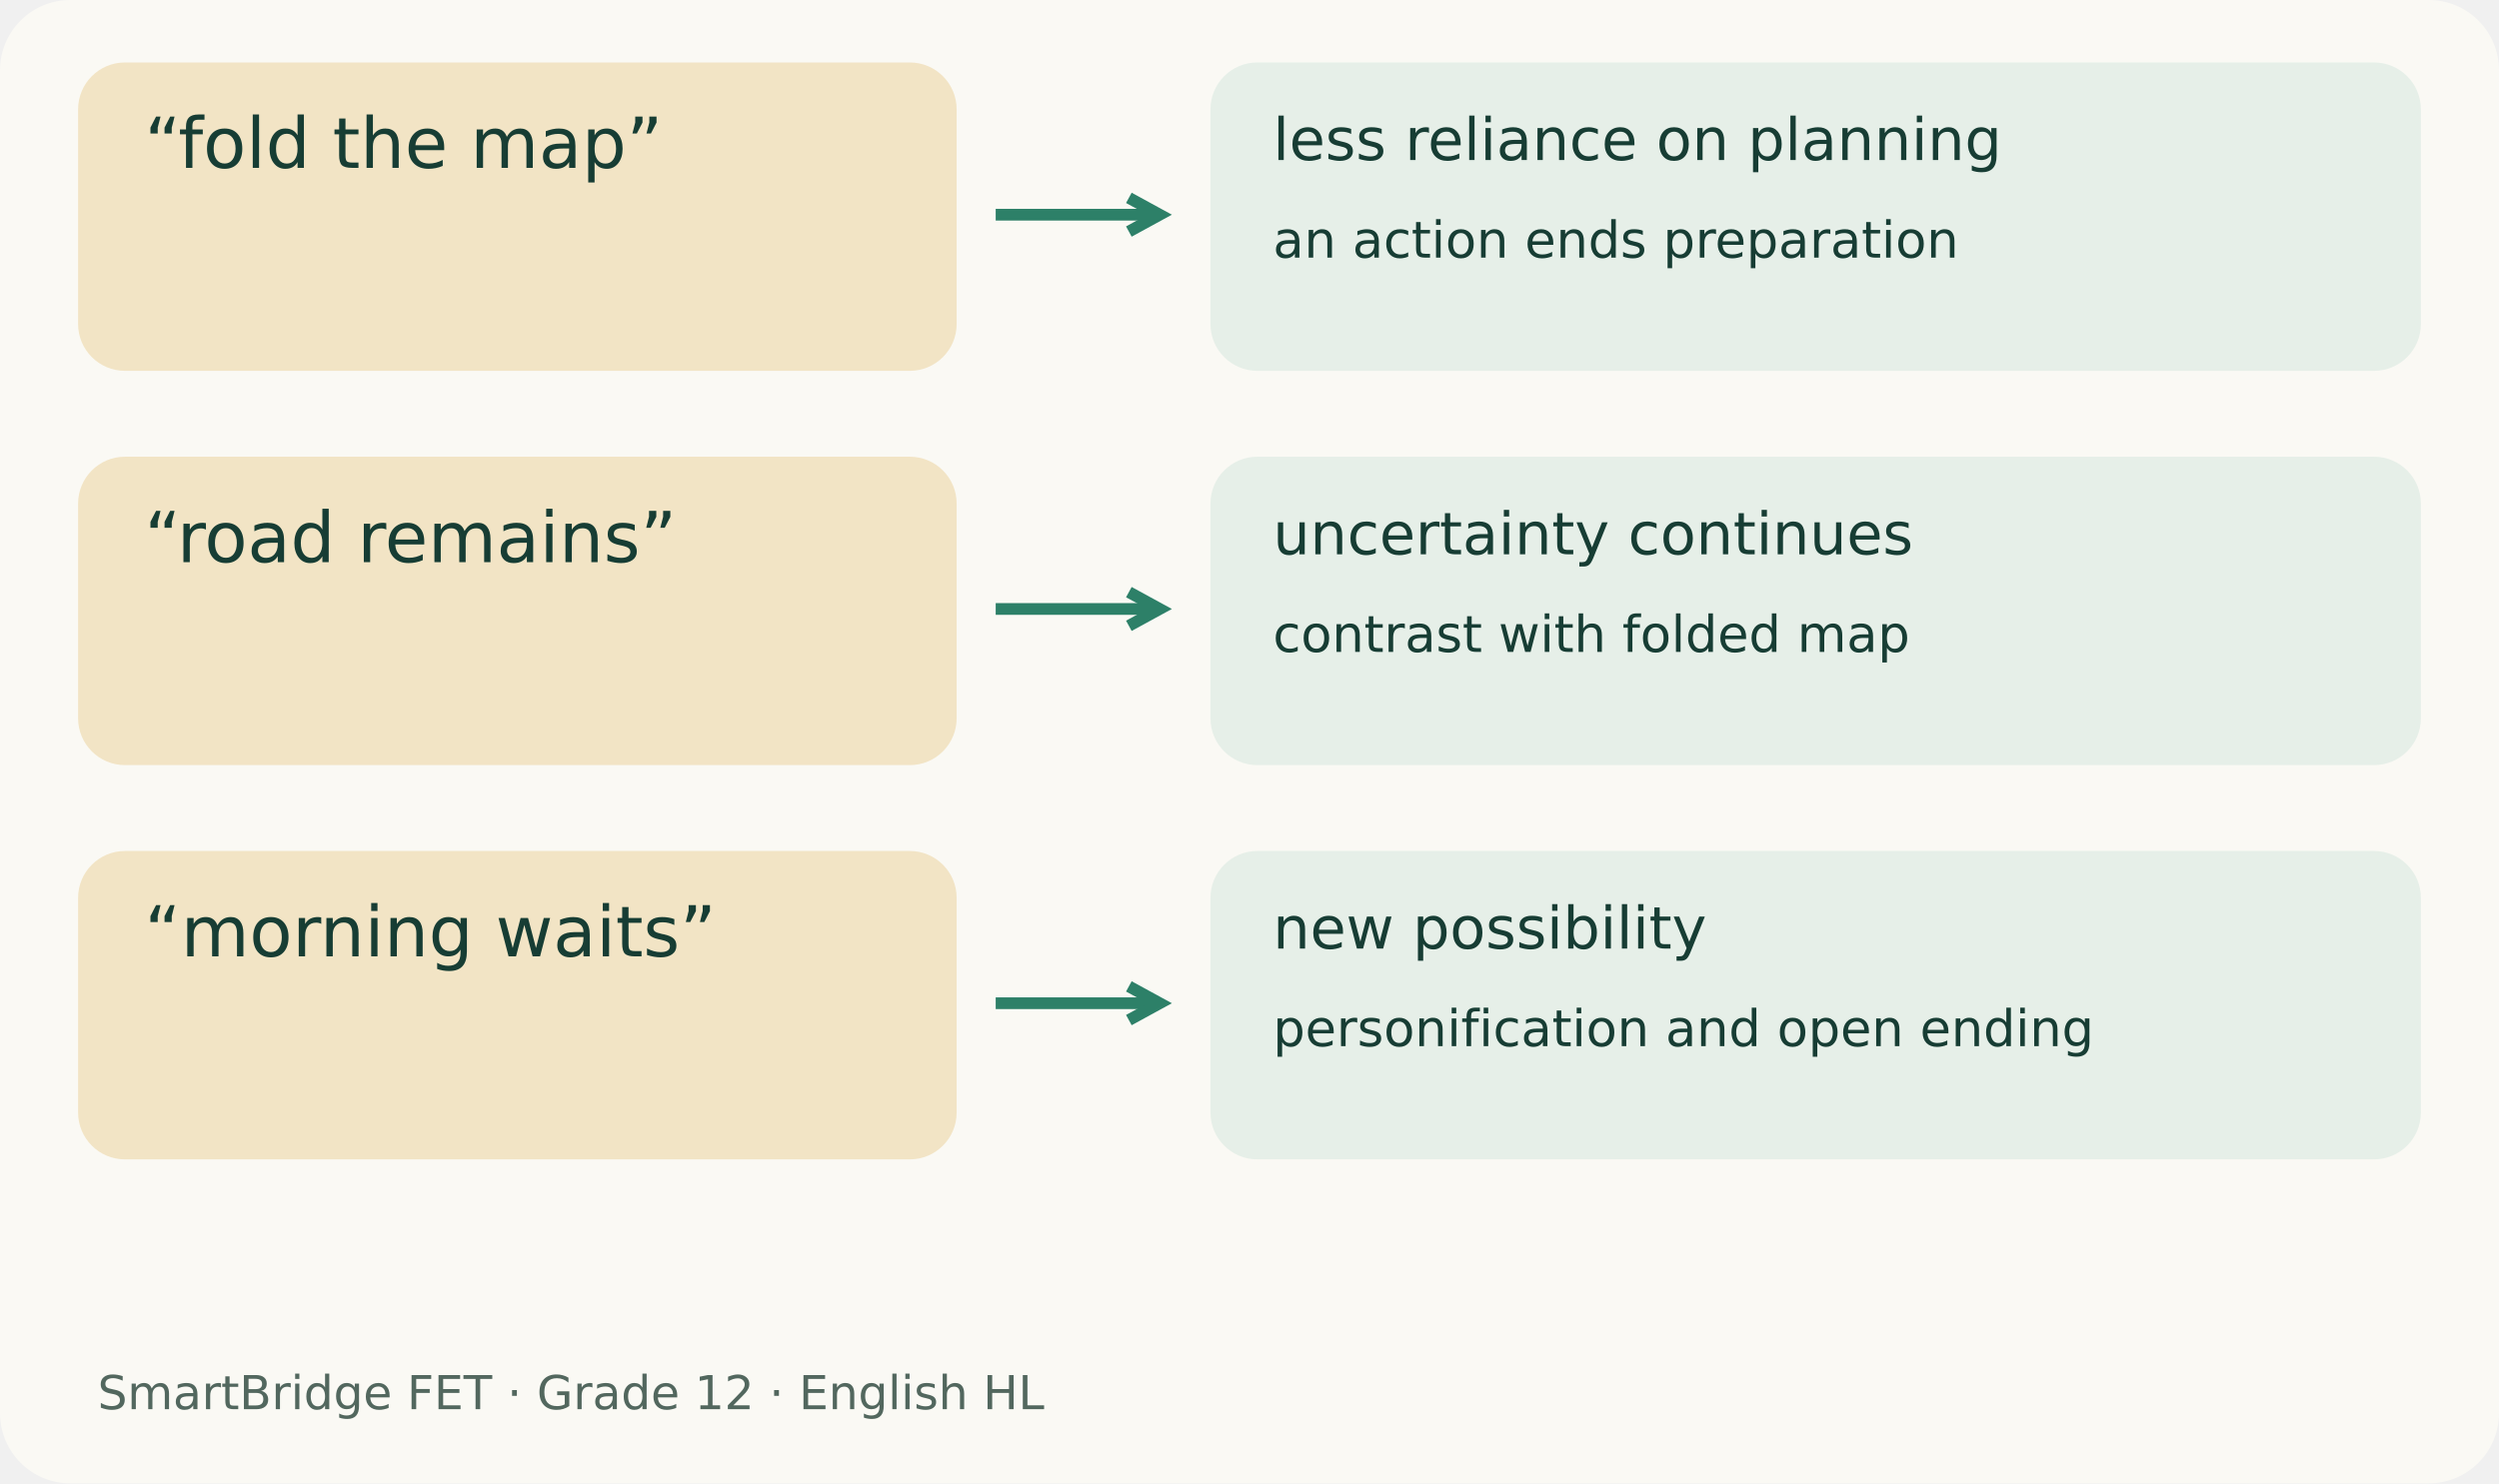
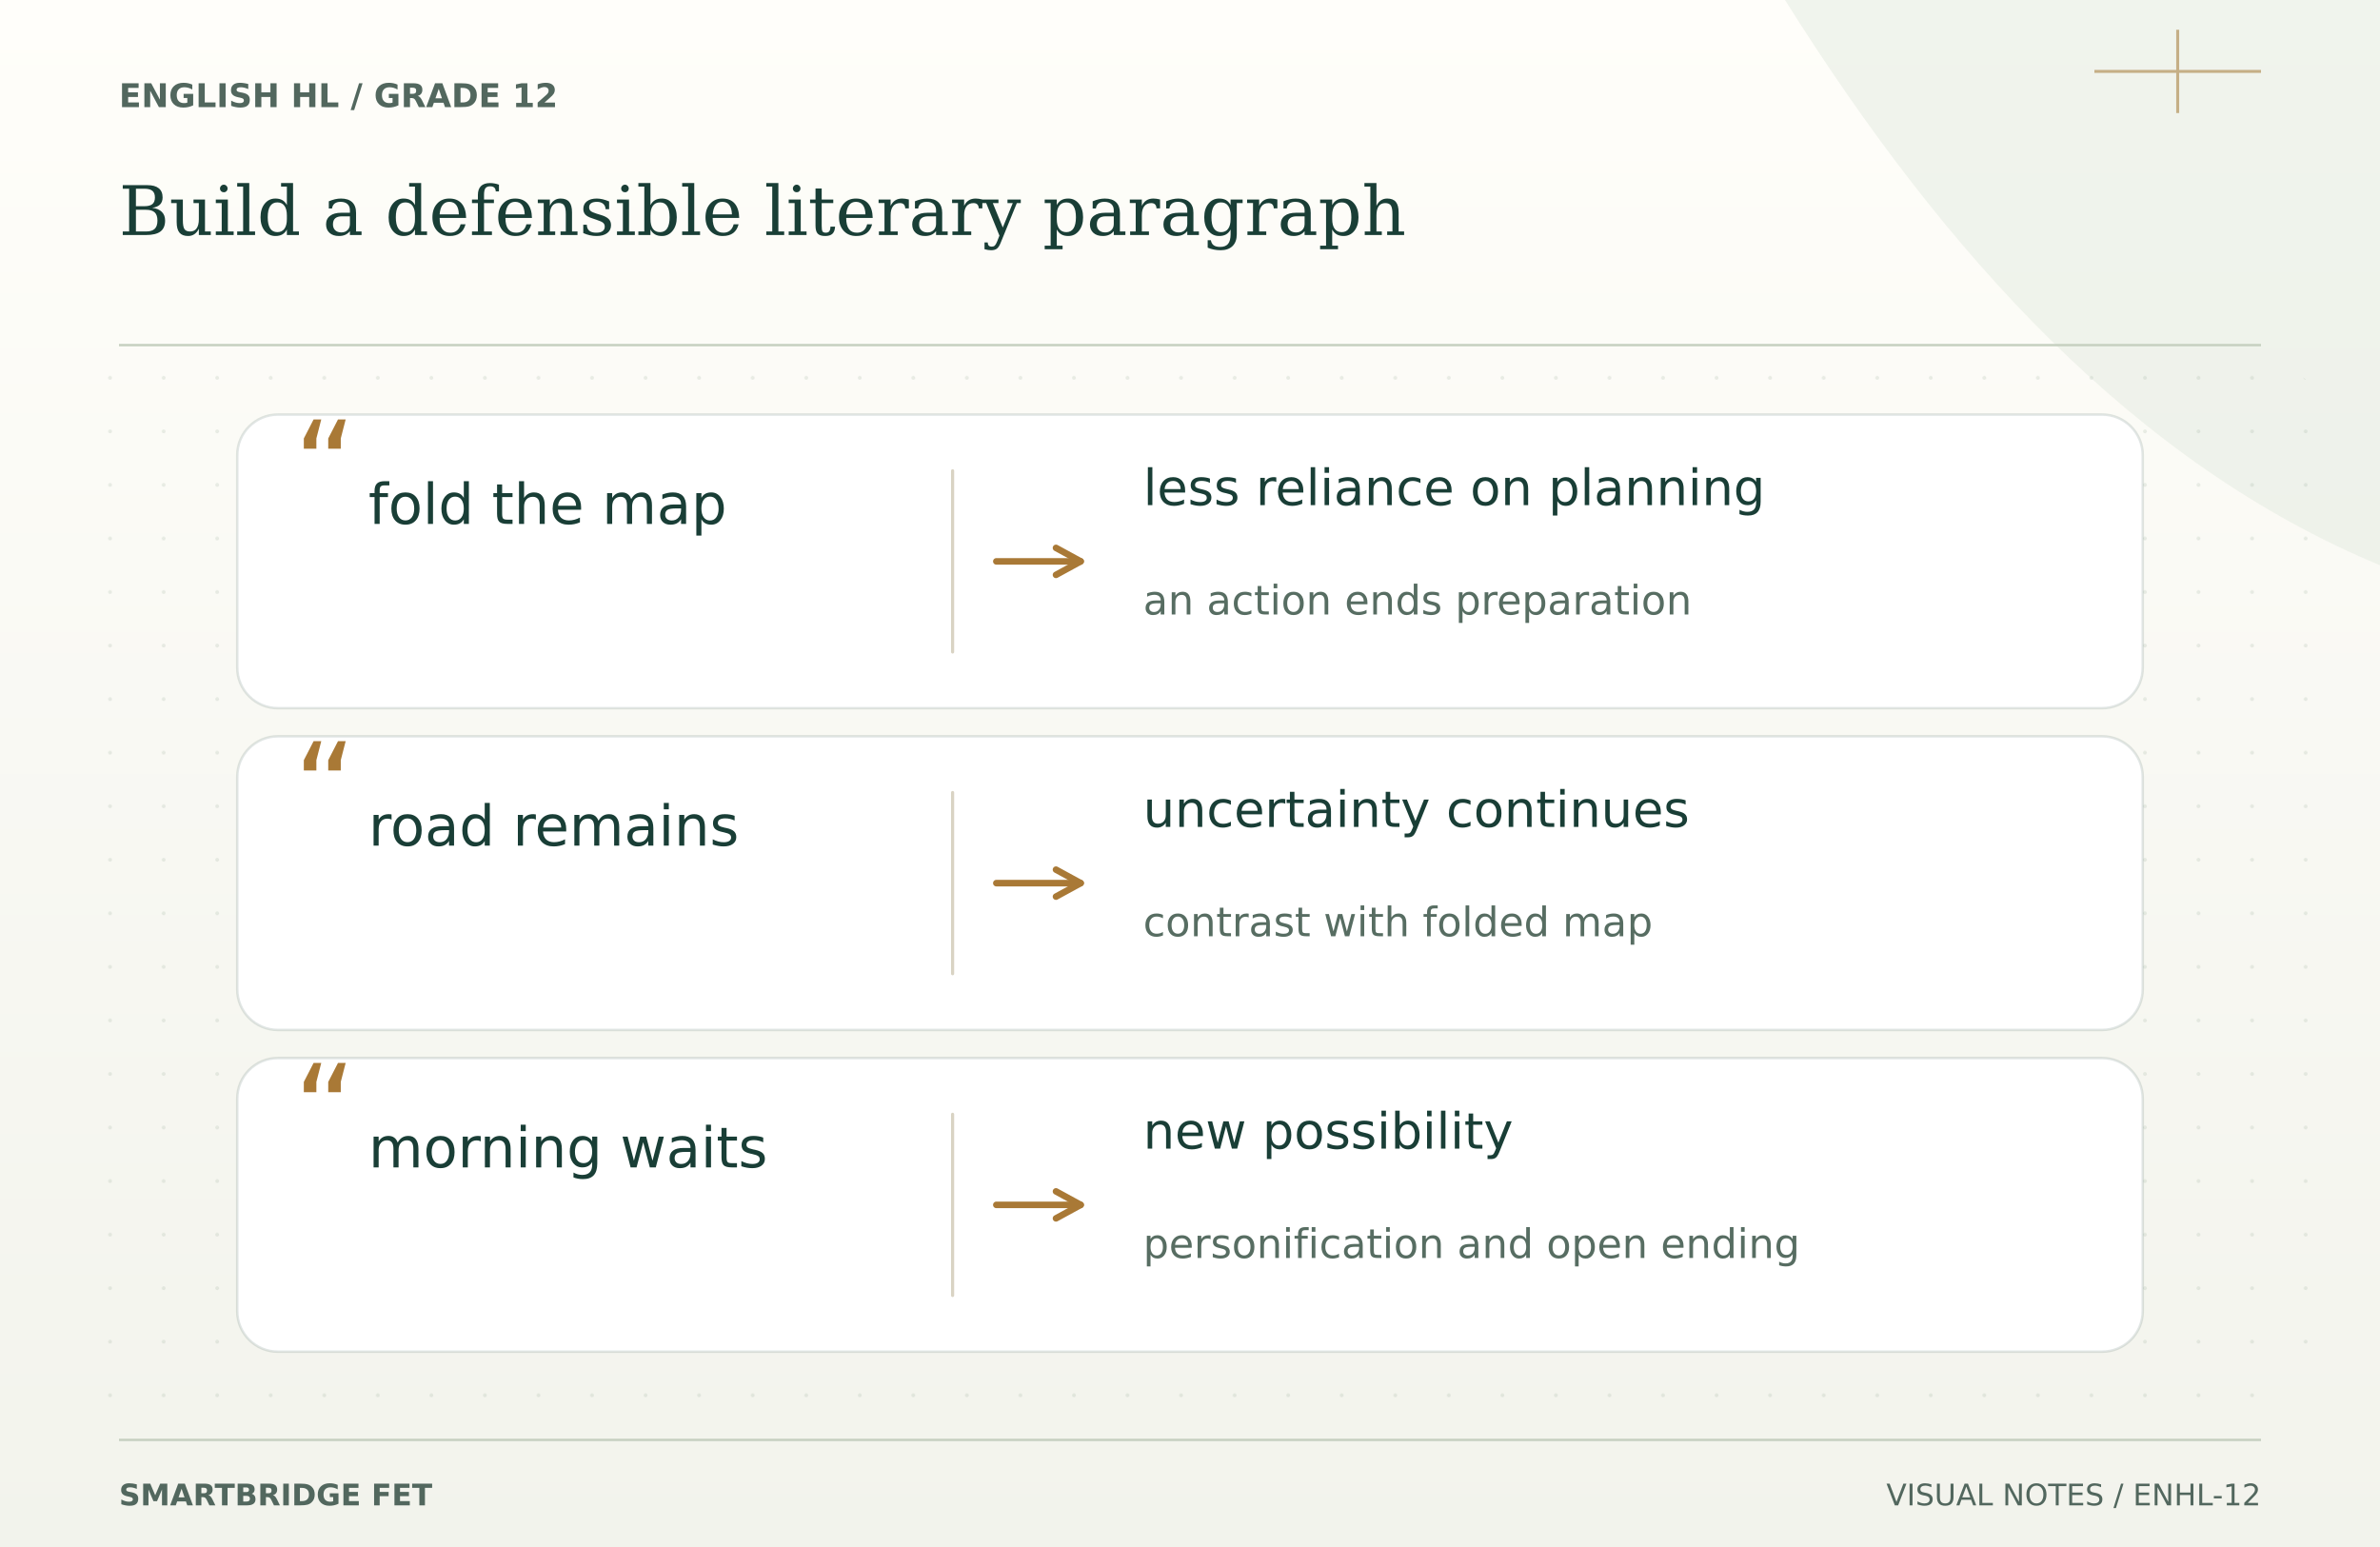
- <svg xmlns="http://www.w3.org/2000/svg" viewBox="0 0 640 380" role="img" aria-labelledby="title desc">
-   <rect width="640" height="380" rx="18" fill="#faf9f4" />
+ <svg xmlns="http://www.w3.org/2000/svg" width="1600" height="1040" viewBox="0 0 800 520" role="img" aria-labelledby="title desc">
+   <defs>
+     <linearGradient id="paper" x2="0" y2="1">
+       <stop stop-color="#fffefa" />
+       <stop offset="1" stop-color="#f2f3ec" />
+     </linearGradient>
+     <linearGradient id="forest" x2=".8" y2="1">
+       <stop stop-color="#3d806b" />
+       <stop offset="1" stop-color="#183f35" />
+     </linearGradient>
+     <linearGradient id="sage" x2=".8" y2="1">
+       <stop stop-color="#f0f5ee" />
+       <stop offset="1" stop-color="#e0eadd" />
+     </linearGradient>
+     <linearGradient id="brass" x2="1" y2="1">
+       <stop stop-color="#c7a36a" />
+       <stop offset="1" stop-color="#98703b" />
+     </linearGradient>
+     <linearGradient id="cell" x2="1" y2="1">
+       <stop stop-color="#d7e6bf" />
+       <stop offset="1" stop-color="#9cb887" />
+     </linearGradient>
+     <linearGradient id="vacuole" x2="1" y2="1">
+       <stop stop-color="#e7f3ed" />
+       <stop offset="1" stop-color="#b7d6df" />
+     </linearGradient>
+     <radialGradient id="nucleus" cx=".3" cy=".25">
+       <stop stop-color="#e0d7ec" />
+       <stop offset="1" stop-color="#a596bd" />
+     </radialGradient>
+     <radialGradient id="sun">
+       <stop stop-color="#faf0c6" />
+       <stop offset="1" stop-color="#e6c77c" />
+     </radialGradient>
+     <linearGradient id="leaf" x2="1" y2="1">
+       <stop stop-color="#9dbb74" />
+       <stop offset=".6" stop-color="#5f9361" />
+       <stop offset="1" stop-color="#35694f" />
+     </linearGradient>
+     <pattern id="dots" width="18" height="18" patternUnits="userSpaceOnUse">
+       <circle cx="1" cy="1" r=".65" fill="#8fa491" opacity=".18" />
+     </pattern>
+   </defs>
+   <rect width="800" height="520" rx="0" fill="url(#paper)" />
+   <path d="M600 0H800V190C718 156 654 86 600 0Z" fill="#e4ebe1" opacity=".55" />
+   <rect x="20" y="122" width="760" height="350" rx="18" fill="url(#dots)" />
  <g font-family="DejaVu Sans,Arial,sans-serif">
-     <rect x="20" y="16" width="225" height="79" rx="12" fill="#f2e4c5" />
-     <text x="37" y="43" font-size="18" fill="#173d34" text-anchor="start" font-weight="normal">“fold the map”</text>
-     <path d="M255,55 L297,55" stroke="#2d8068" stroke-width="3" fill="none" />
-     <polyline points="289.102,59.315 297,55 289.102,50.685" stroke="#2d8068" stroke-width="3" fill="none" />
-     <rect x="310" y="16" width="310" height="79" rx="12" fill="#e6efe8" />
-     <text x="326" y="41" font-size="15" fill="#173d34" text-anchor="start" font-weight="normal">less reliance on planning</text>
-     <text x="326" y="66" font-size="13" fill="#173d34" text-anchor="start" font-weight="normal">an action ends preparation</text>
-     <rect x="20" y="117" width="225" height="79" rx="12" fill="#f2e4c5" />
-     <text x="37" y="144" font-size="18" fill="#173d34" text-anchor="start" font-weight="normal">“road remains”</text>
-     <path d="M255,156 L297,156" stroke="#2d8068" stroke-width="3" fill="none" />
-     <polyline points="289.102,160.315 297,156 289.102,151.685" stroke="#2d8068" stroke-width="3" fill="none" />
-     <rect x="310" y="117" width="310" height="79" rx="12" fill="#e6efe8" />
-     <text x="326" y="142" font-size="15" fill="#173d34" text-anchor="start" font-weight="normal">uncertainty continues</text>
-     <text x="326" y="167" font-size="13" fill="#173d34" text-anchor="start" font-weight="normal">contrast with folded map</text>
-     <rect x="20" y="218" width="225" height="79" rx="12" fill="#f2e4c5" />
-     <text x="37" y="245" font-size="18" fill="#173d34" text-anchor="start" font-weight="normal">“morning waits”</text>
-     <path d="M255,257 L297,257" stroke="#2d8068" stroke-width="3" fill="none" />
-     <polyline points="289.102,261.315 297,257 289.102,252.685" stroke="#2d8068" stroke-width="3" fill="none" />
-     <rect x="310" y="218" width="310" height="79" rx="12" fill="#e6efe8" />
-     <text x="326" y="243" font-size="15" fill="#173d34" text-anchor="start" font-weight="normal">new possibility</text>
-     <text x="326" y="268" font-size="13" fill="#173d34" text-anchor="start" font-weight="normal">personification and open ending</text>
-     <text x="25" y="361" font-size="12" fill="#52675e" text-anchor="start" font-weight="normal">SmartBridge FET · Grade 12 · English HL</text>
+     <text x="40" y="36" font-size="11" fill="#52675e" text-anchor="start" font-weight="bold">ENGLISH HL  /  GRADE 12</text>
+     <path d="M704 24H760M732 10V38" stroke="#ae8a50" stroke-width="1" opacity=".65" />
+     <g font-family="Georgia,DejaVu Serif,serif">
+       <text x="40" y="79" font-size="23" fill="#193e36" text-anchor="start" font-weight="normal">Build a defensible literary paragraph</text>
+     </g>
+     <path d="M40 116H760" stroke="#c6d0c0" stroke-width=".8" />
+     <g transform="translate(64 132) scale(1.05)">
+       <rect x="15" y="7" width="610" height="94" rx="13" fill="#ffffff" stroke="#193e36" stroke-opacity=".13" stroke-width=".8" />
+       <text x="33" y="37" font-size="39" fill="#a97936" text-anchor="start" font-weight="normal">“</text>
+       <text x="57" y="42" font-size="18" fill="#193e36" text-anchor="start" font-weight="normal">fold the map</text>
+       <path d="M244,25 L244,83" stroke="#d9d3c3" stroke-width="1" stroke-linecap="round" fill="none" />
+       <path d="M258,54 L285,54" stroke="#a97936" stroke-width="2.1" stroke-linecap="round" fill="none" />
+       <polyline points="277.102,58.315 285,54 277.102,49.685" stroke="#a97936" stroke-width="2.1" stroke-linecap="round" stroke-linejoin="round" fill="none" />
+       <text x="305" y="36" font-size="16" fill="#193e36" text-anchor="start" font-weight="normal">less reliance on planning</text>
+       <text x="305" y="71" font-size="13" fill="#576d62" text-anchor="start" font-weight="normal">an action ends preparation</text>
+       <rect x="15" y="110" width="610" height="94" rx="13" fill="#ffffff" stroke="#193e36" stroke-opacity=".13" stroke-width=".8" />
+       <text x="33" y="140" font-size="39" fill="#a97936" text-anchor="start" font-weight="normal">“</text>
+       <text x="57" y="145" font-size="18" fill="#193e36" text-anchor="start" font-weight="normal">road remains</text>
+       <path d="M244,128 L244,186" stroke="#d9d3c3" stroke-width="1" stroke-linecap="round" fill="none" />
+       <path d="M258,157 L285,157" stroke="#a97936" stroke-width="2.1" stroke-linecap="round" fill="none" />
+       <polyline points="277.102,161.315 285,157 277.102,152.685" stroke="#a97936" stroke-width="2.1" stroke-linecap="round" stroke-linejoin="round" fill="none" />
+       <text x="305" y="139" font-size="16" fill="#193e36" text-anchor="start" font-weight="normal">uncertainty continues</text>
+       <text x="305" y="174" font-size="13" fill="#576d62" text-anchor="start" font-weight="normal">contrast with folded map</text>
+       <rect x="15" y="213" width="610" height="94" rx="13" fill="#ffffff" stroke="#193e36" stroke-opacity=".13" stroke-width=".8" />
+       <text x="33" y="243" font-size="39" fill="#a97936" text-anchor="start" font-weight="normal">“</text>
+       <text x="57" y="248" font-size="18" fill="#193e36" text-anchor="start" font-weight="normal">morning waits</text>
+       <path d="M244,231 L244,289" stroke="#d9d3c3" stroke-width="1" stroke-linecap="round" fill="none" />
+       <path d="M258,260 L285,260" stroke="#a97936" stroke-width="2.1" stroke-linecap="round" fill="none" />
+       <polyline points="277.102,264.315 285,260 277.102,255.685" stroke="#a97936" stroke-width="2.1" stroke-linecap="round" stroke-linejoin="round" fill="none" />
+       <text x="305" y="242" font-size="16" fill="#193e36" text-anchor="start" font-weight="normal">new possibility</text>
+       <text x="305" y="277" font-size="13" fill="#576d62" text-anchor="start" font-weight="normal">personification and open ending</text>
+     </g>
+     <path d="M40 484H760" stroke="#c6d0c0" stroke-width=".8" />
+     <text x="40" y="506" font-size="10" fill="#52675e" text-anchor="start" font-weight="bold">SMARTBRIDGE FET</text>
+     <text x="760" y="506" font-size="10" fill="#52675e" text-anchor="end" font-weight="normal">VISUAL NOTES  /  ENHL-12</text>
  </g>
</svg>
